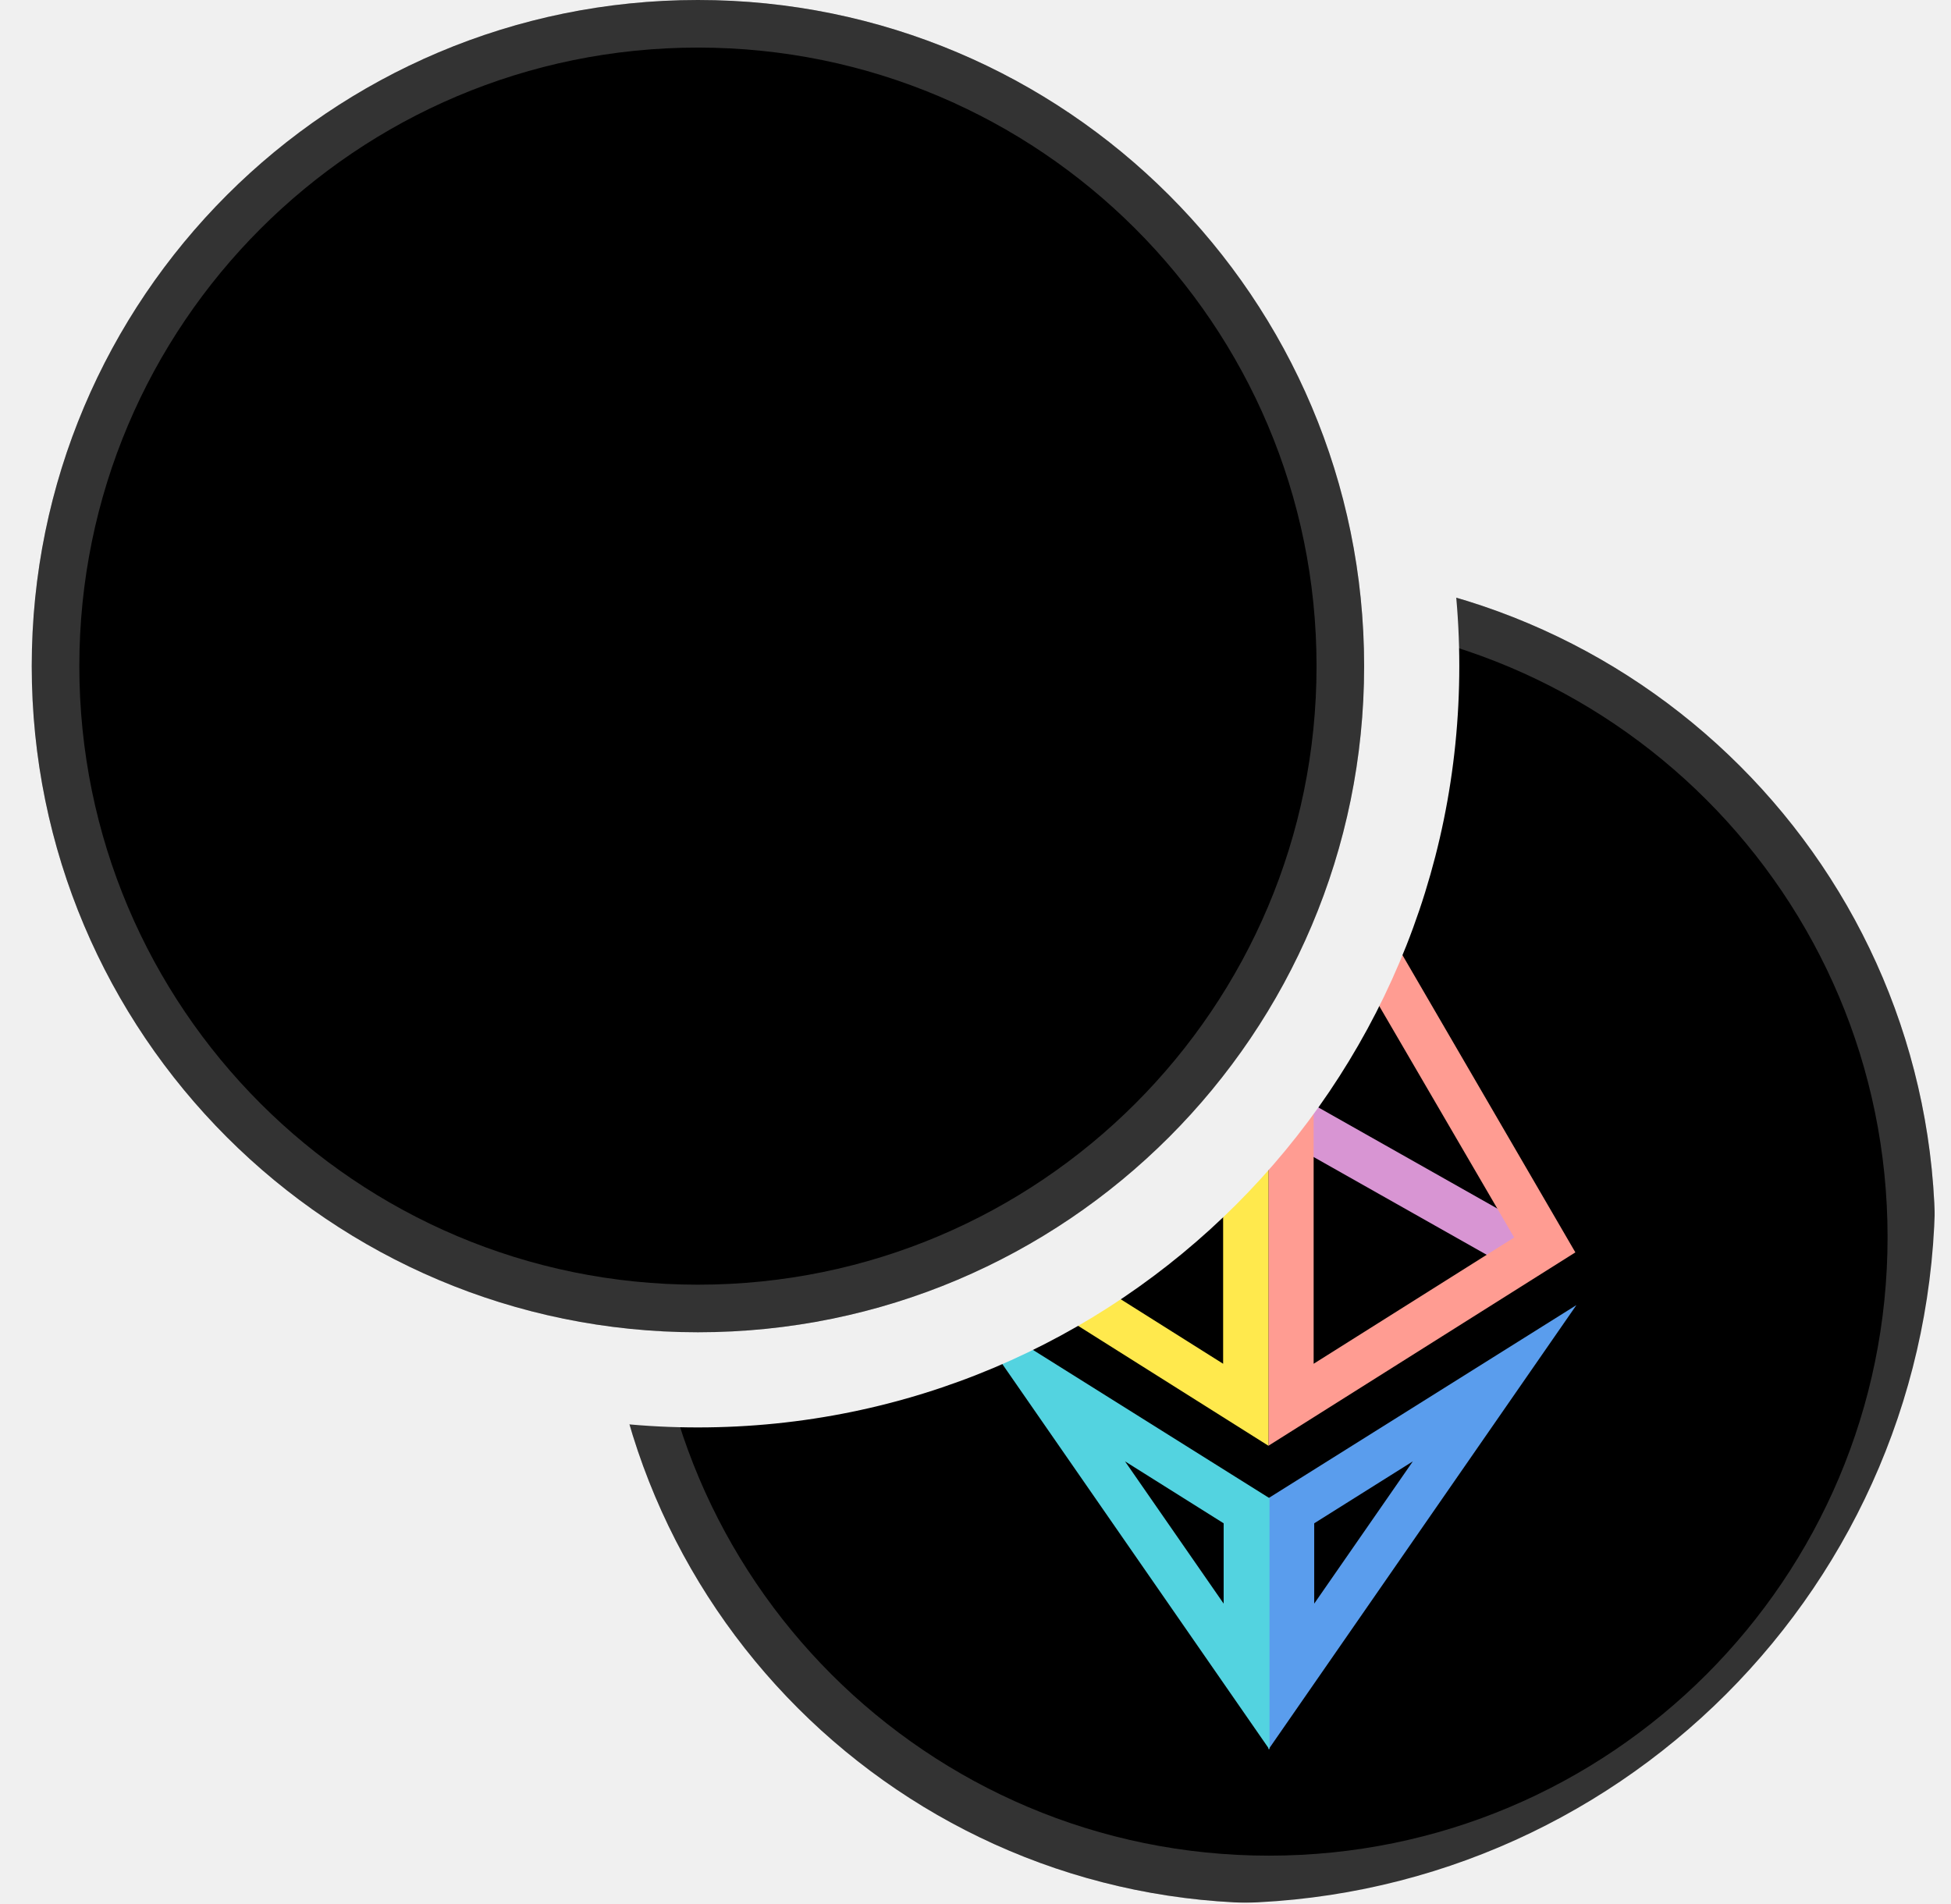
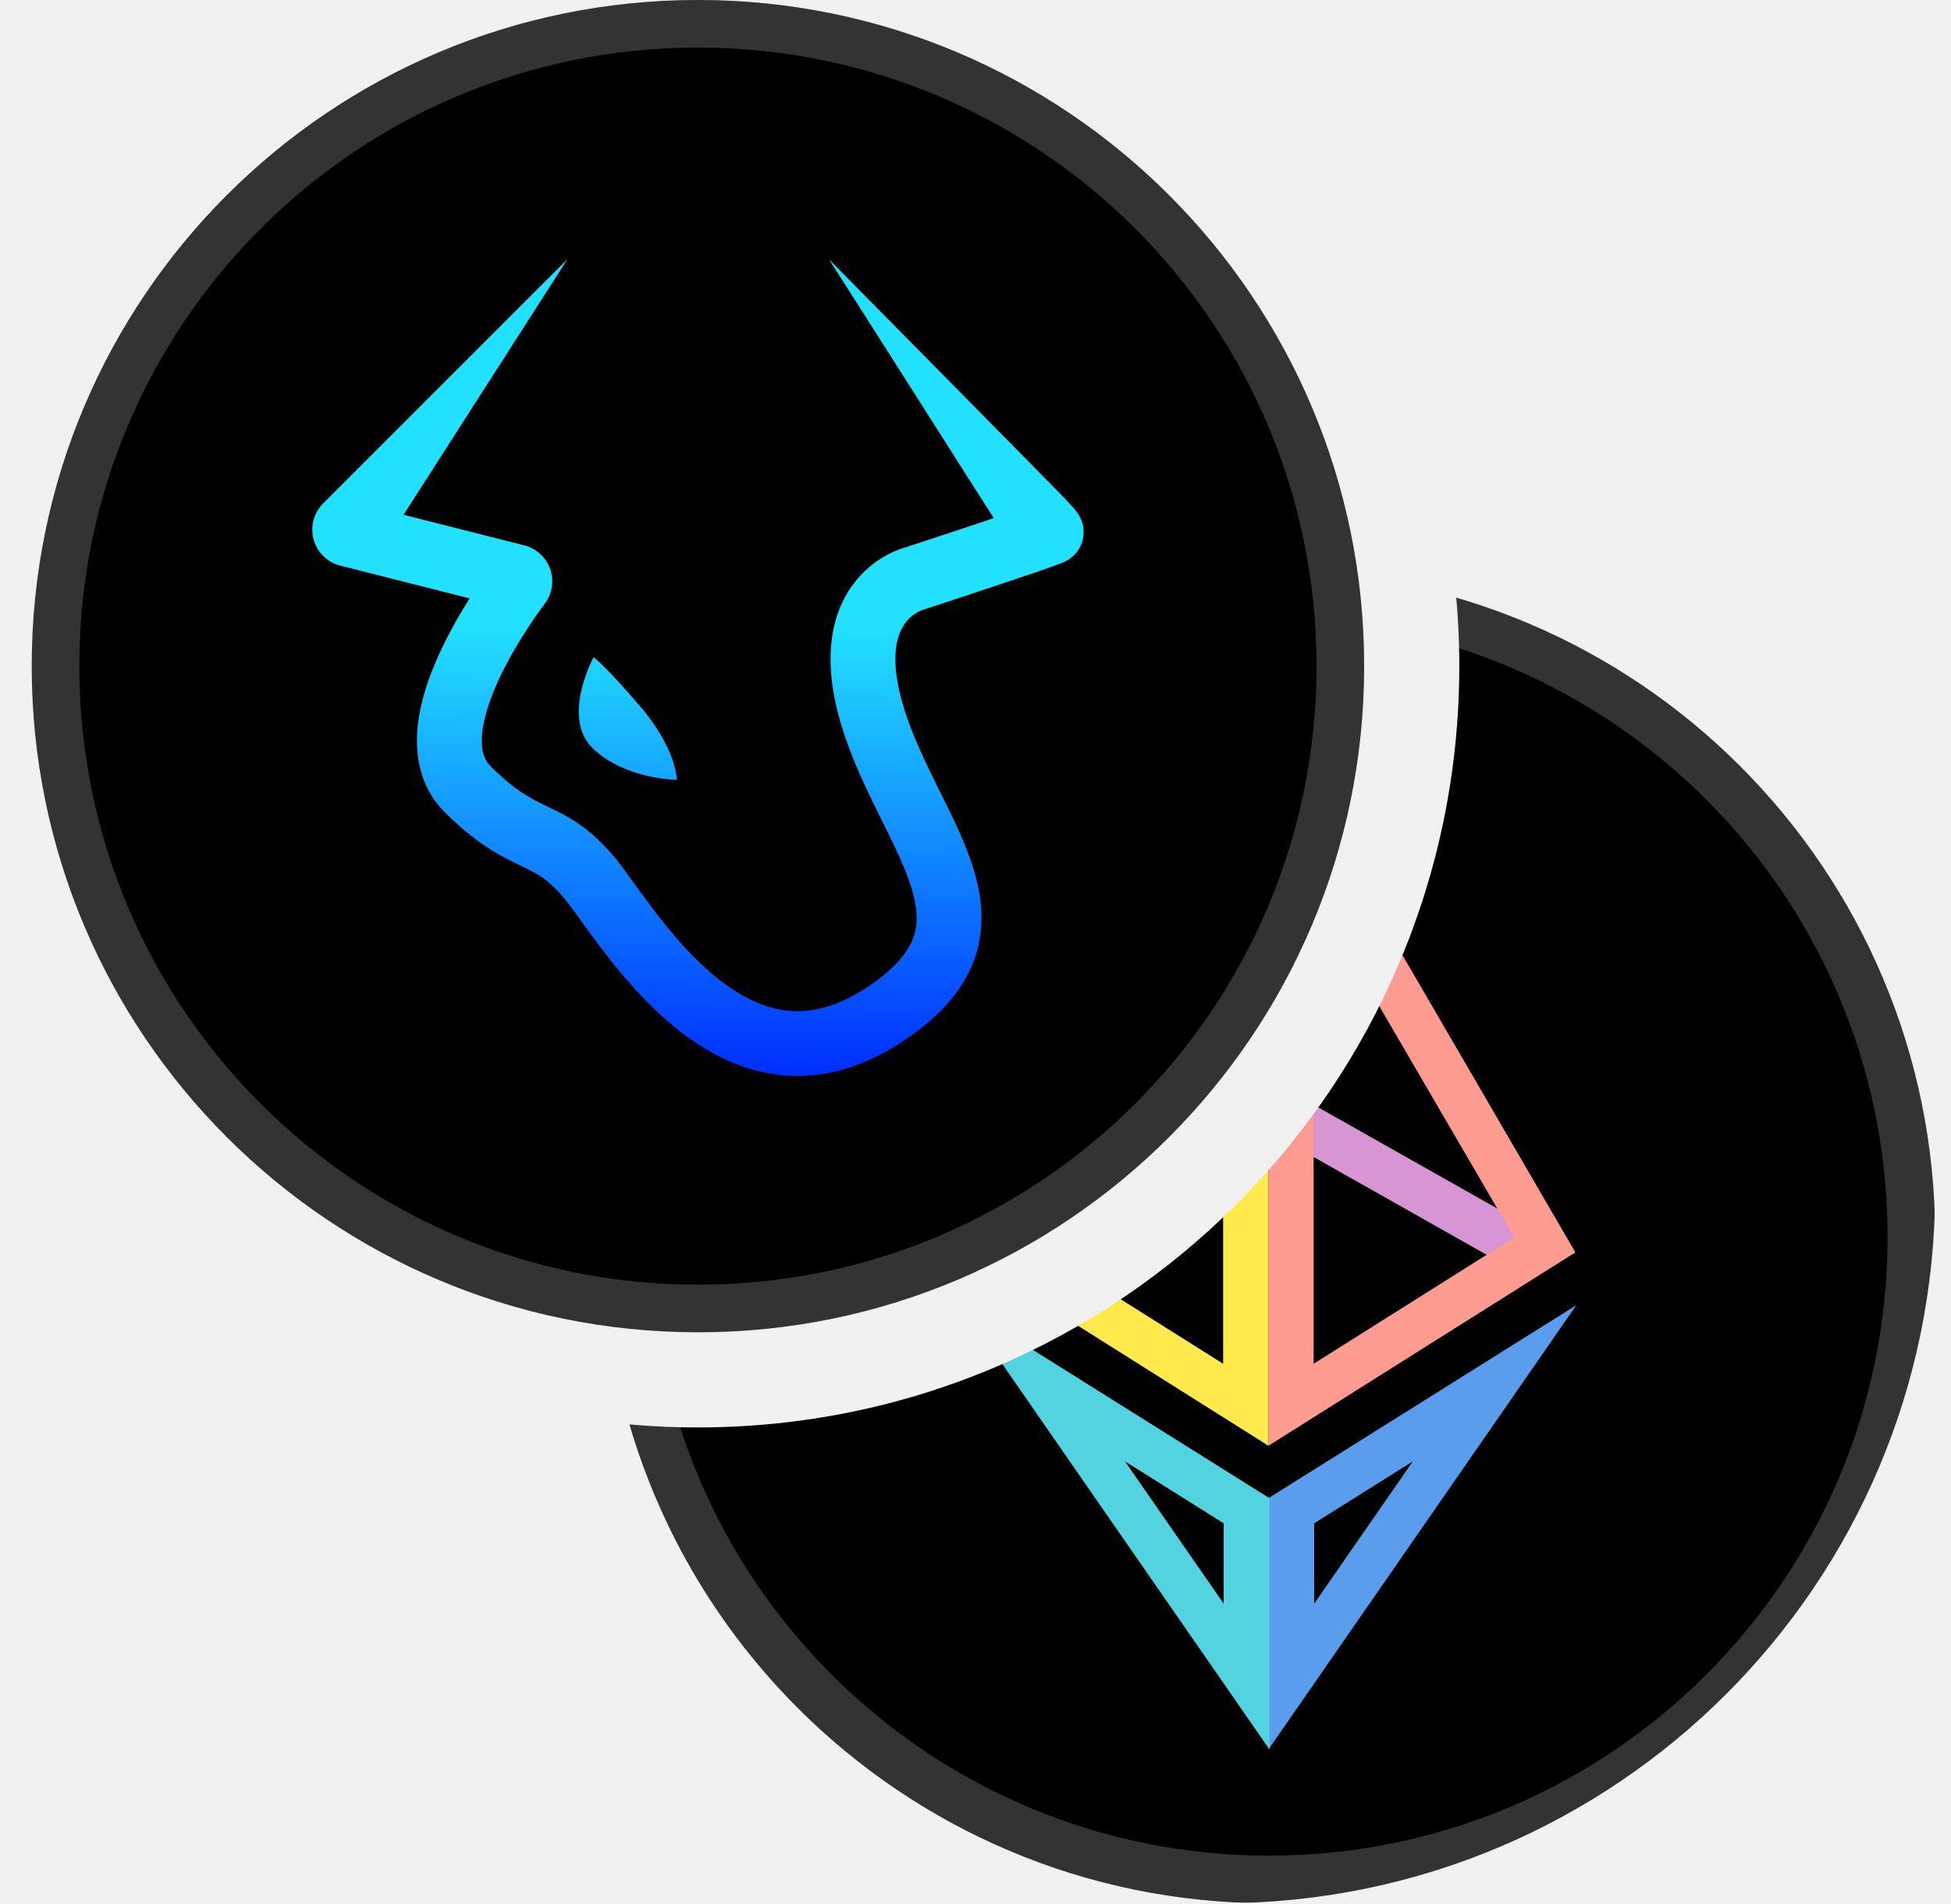
<svg xmlns="http://www.w3.org/2000/svg" fill="none" viewBox="0 0 41 40">
  <mask id="a" style="mask-type:alpha" maskUnits="userSpaceOnUse" x="11" y="10" width="30" height="30">
    <path fill-rule="evenodd" clip-rule="evenodd" d="M14.667 30c8.836 0 16-7.163 16-16a16.07 16.07 0 0 0-.333-3.26c6 1.963 10.333 7.605 10.333 14.26 0 8.284-6.716 15-15 15-6.655 0-12.297-4.333-14.26-10.332a16.07 16.07 0 0 0 3.26.332Z" fill="#C4C4C4" />
  </mask>
  <g mask="url(#a)">
    <circle cx="26.667" cy="26" r="14" fill="#000" />
    <circle cx="26.667" cy="26" r="13.5" stroke="#fff" stroke-opacity=".2" />
    <path fill-rule="evenodd" clip-rule="evenodd" d="m26.656 31.487 6.472-4.058-6.472 9.34v-5.282Zm.962.528v1.688l2.073-2.99-2.073 1.302Z" fill="#5A9DED" />
    <path fill-rule="evenodd" clip-rule="evenodd" d="m27.318 23.056 4.778 2.7-.471.832-4.778-2.7.471-.832Z" fill="#D895D3" />
    <path fill-rule="evenodd" clip-rule="evenodd" d="m26.656 15.23 6.45 11.091-6.45 4.064V15.231Zm.95 3.55v9.882l4.214-2.654-4.213-7.228Z" fill="#FF9C92" />
    <path fill-rule="evenodd" clip-rule="evenodd" d="m26.678 31.487-6.473-4.058 6.473 9.34v-5.282Zm-.963.528v1.688l-2.073-2.99 2.073 1.302Z" fill="#53D3E0" />
    <path fill-rule="evenodd" clip-rule="evenodd" d="m25.814 23.146-4.778 2.7.471.832 4.778-2.7-.471-.832Z" fill="#A6E275" />
    <path fill-rule="evenodd" clip-rule="evenodd" d="m26.656 15.23-6.45 11.091 6.45 4.064V15.231Zm-.952 3.55v9.882l-4.213-2.654 4.213-7.228Z" fill="#FFE94D" />
  </g>
  <circle cx="14.667" cy="14" r="14" fill="#000" />
  <circle cx="14.667" cy="14" r="13.5" stroke="#fff" stroke-opacity=".2" />
  <path fill-rule="evenodd" clip-rule="evenodd" d="m8.48 10.819 3.445-5.372-5.135 5.135a.779.779 0 0 0 .36 1.305l2.721.69a9.371 9.371 0 0 0-.732 1.374c-.196.467-.36 1.003-.376 1.533-.016.543.123 1.125.582 1.584.69.69 1.191.931 1.592 1.123l.087.043c.187.09.324.164.47.28.147.119.326.299.556.615l.13.18c.5.695 1.287 1.786 2.302 2.51.566.404 1.238.722 2.006.784.779.063 1.592-.142 2.419-.675.792-.51 1.314-1.078 1.56-1.74.248-.667.174-1.32-.006-1.913-.164-.543-.44-1.097-.696-1.614l-.049-.097c-.28-.566-.545-1.113-.722-1.686-.344-1.119-.11-1.603.037-1.795a.808.808 0 0 1 .348-.261l.009-.003.016-.004.027-.01.122-.04.321-.105a295.196 295.196 0 0 0 1.97-.658 20.715 20.715 0 0 0 .462-.167 1.226 1.226 0 0 0 .115-.054h.001c.01-.006.081-.045.15-.114a.683.683 0 0 0 .18-.65l-.001-.003a.7.7 0 0 0-.125-.256 1.59 1.59 0 0 0-.071-.087 7.466 7.466 0 0 0-.175-.192c-.084-.09-1.717-1.743-3.088-3.133-.95-.962-1.775-1.797-1.873-1.899.011.012.89 1.394 1.76 2.762.851 1.34 1.695 2.668 1.706 2.68a145.598 145.598 0 0 1-1.437.477l-.32.105-.103.034-.014.004a2.017 2.017 0 0 0-.358.148 2.172 2.172 0 0 0-.705.598c-.486.636-.69 1.611-.256 3.023.213.693.526 1.332.804 1.891l.027.055c.276.556.504 1.016.634 1.446.13.43.14.755.033 1.044-.109.293-.378.655-1.02 1.069-.61.392-1.128.497-1.572.462-.453-.037-.894-.228-1.324-.535-.822-.586-1.481-1.497-2-2.215l-.122-.168a4.423 4.423 0 0 0-.807-.877 3.648 3.648 0 0 0-.726-.442l-.092-.045c-.352-.169-.691-.331-1.218-.858-.122-.122-.192-.296-.184-.58.01-.295.106-.656.27-1.048.328-.781.848-1.515 1.055-1.792a.78.78 0 0 0-.434-1.224l-2.536-.642Zm5.744 5.57s-1.05 0-1.75-.644 0-1.932 0-1.932.204.129.977 1.03c.773.902.773 1.547.773 1.547Z" fill="url(#b)" />
  <defs>
    <linearGradient id="b" x1="14.694" y1="13.18" x2="14.667" y2="22.614" gradientUnits="userSpaceOnUse">
-       <stop stopColor="#22E1FF" />
-       <stop offset="1" stopColor="#002EFF" />
+       <stop stop-color="#22E1FF" />
+       <stop offset="1" stop-color="#002EFF" />
    </linearGradient>
  </defs>
</svg>
